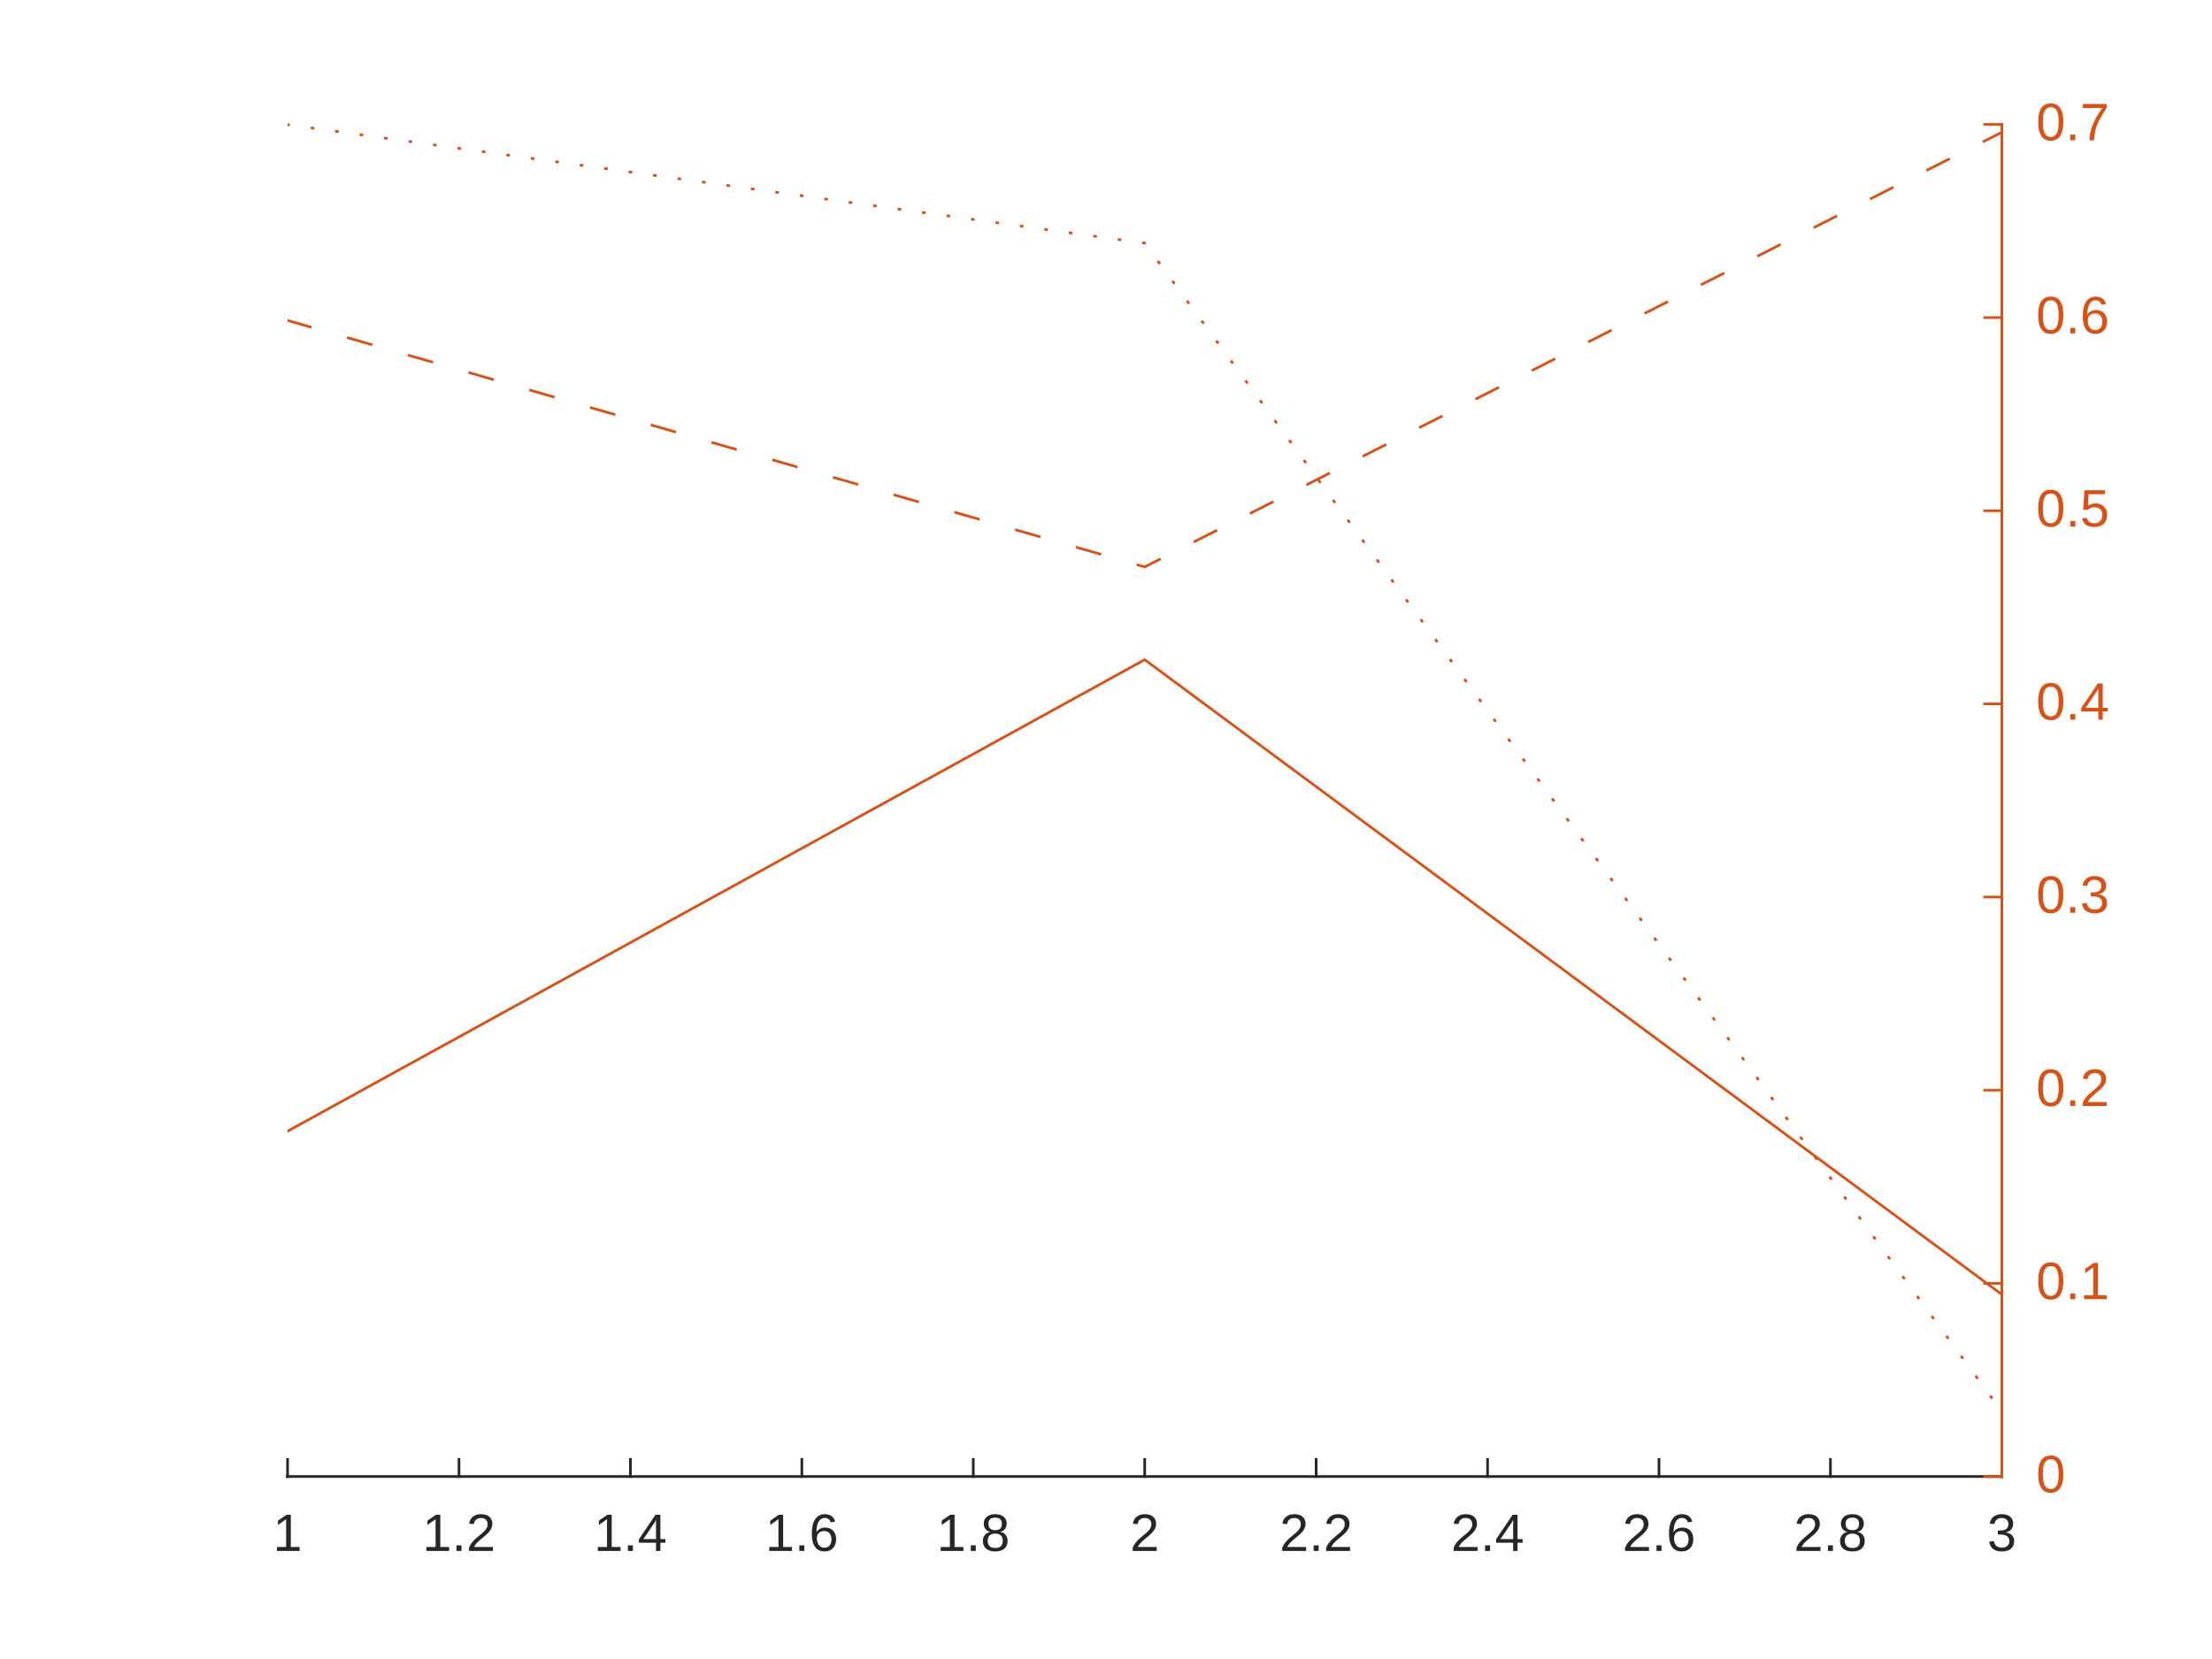
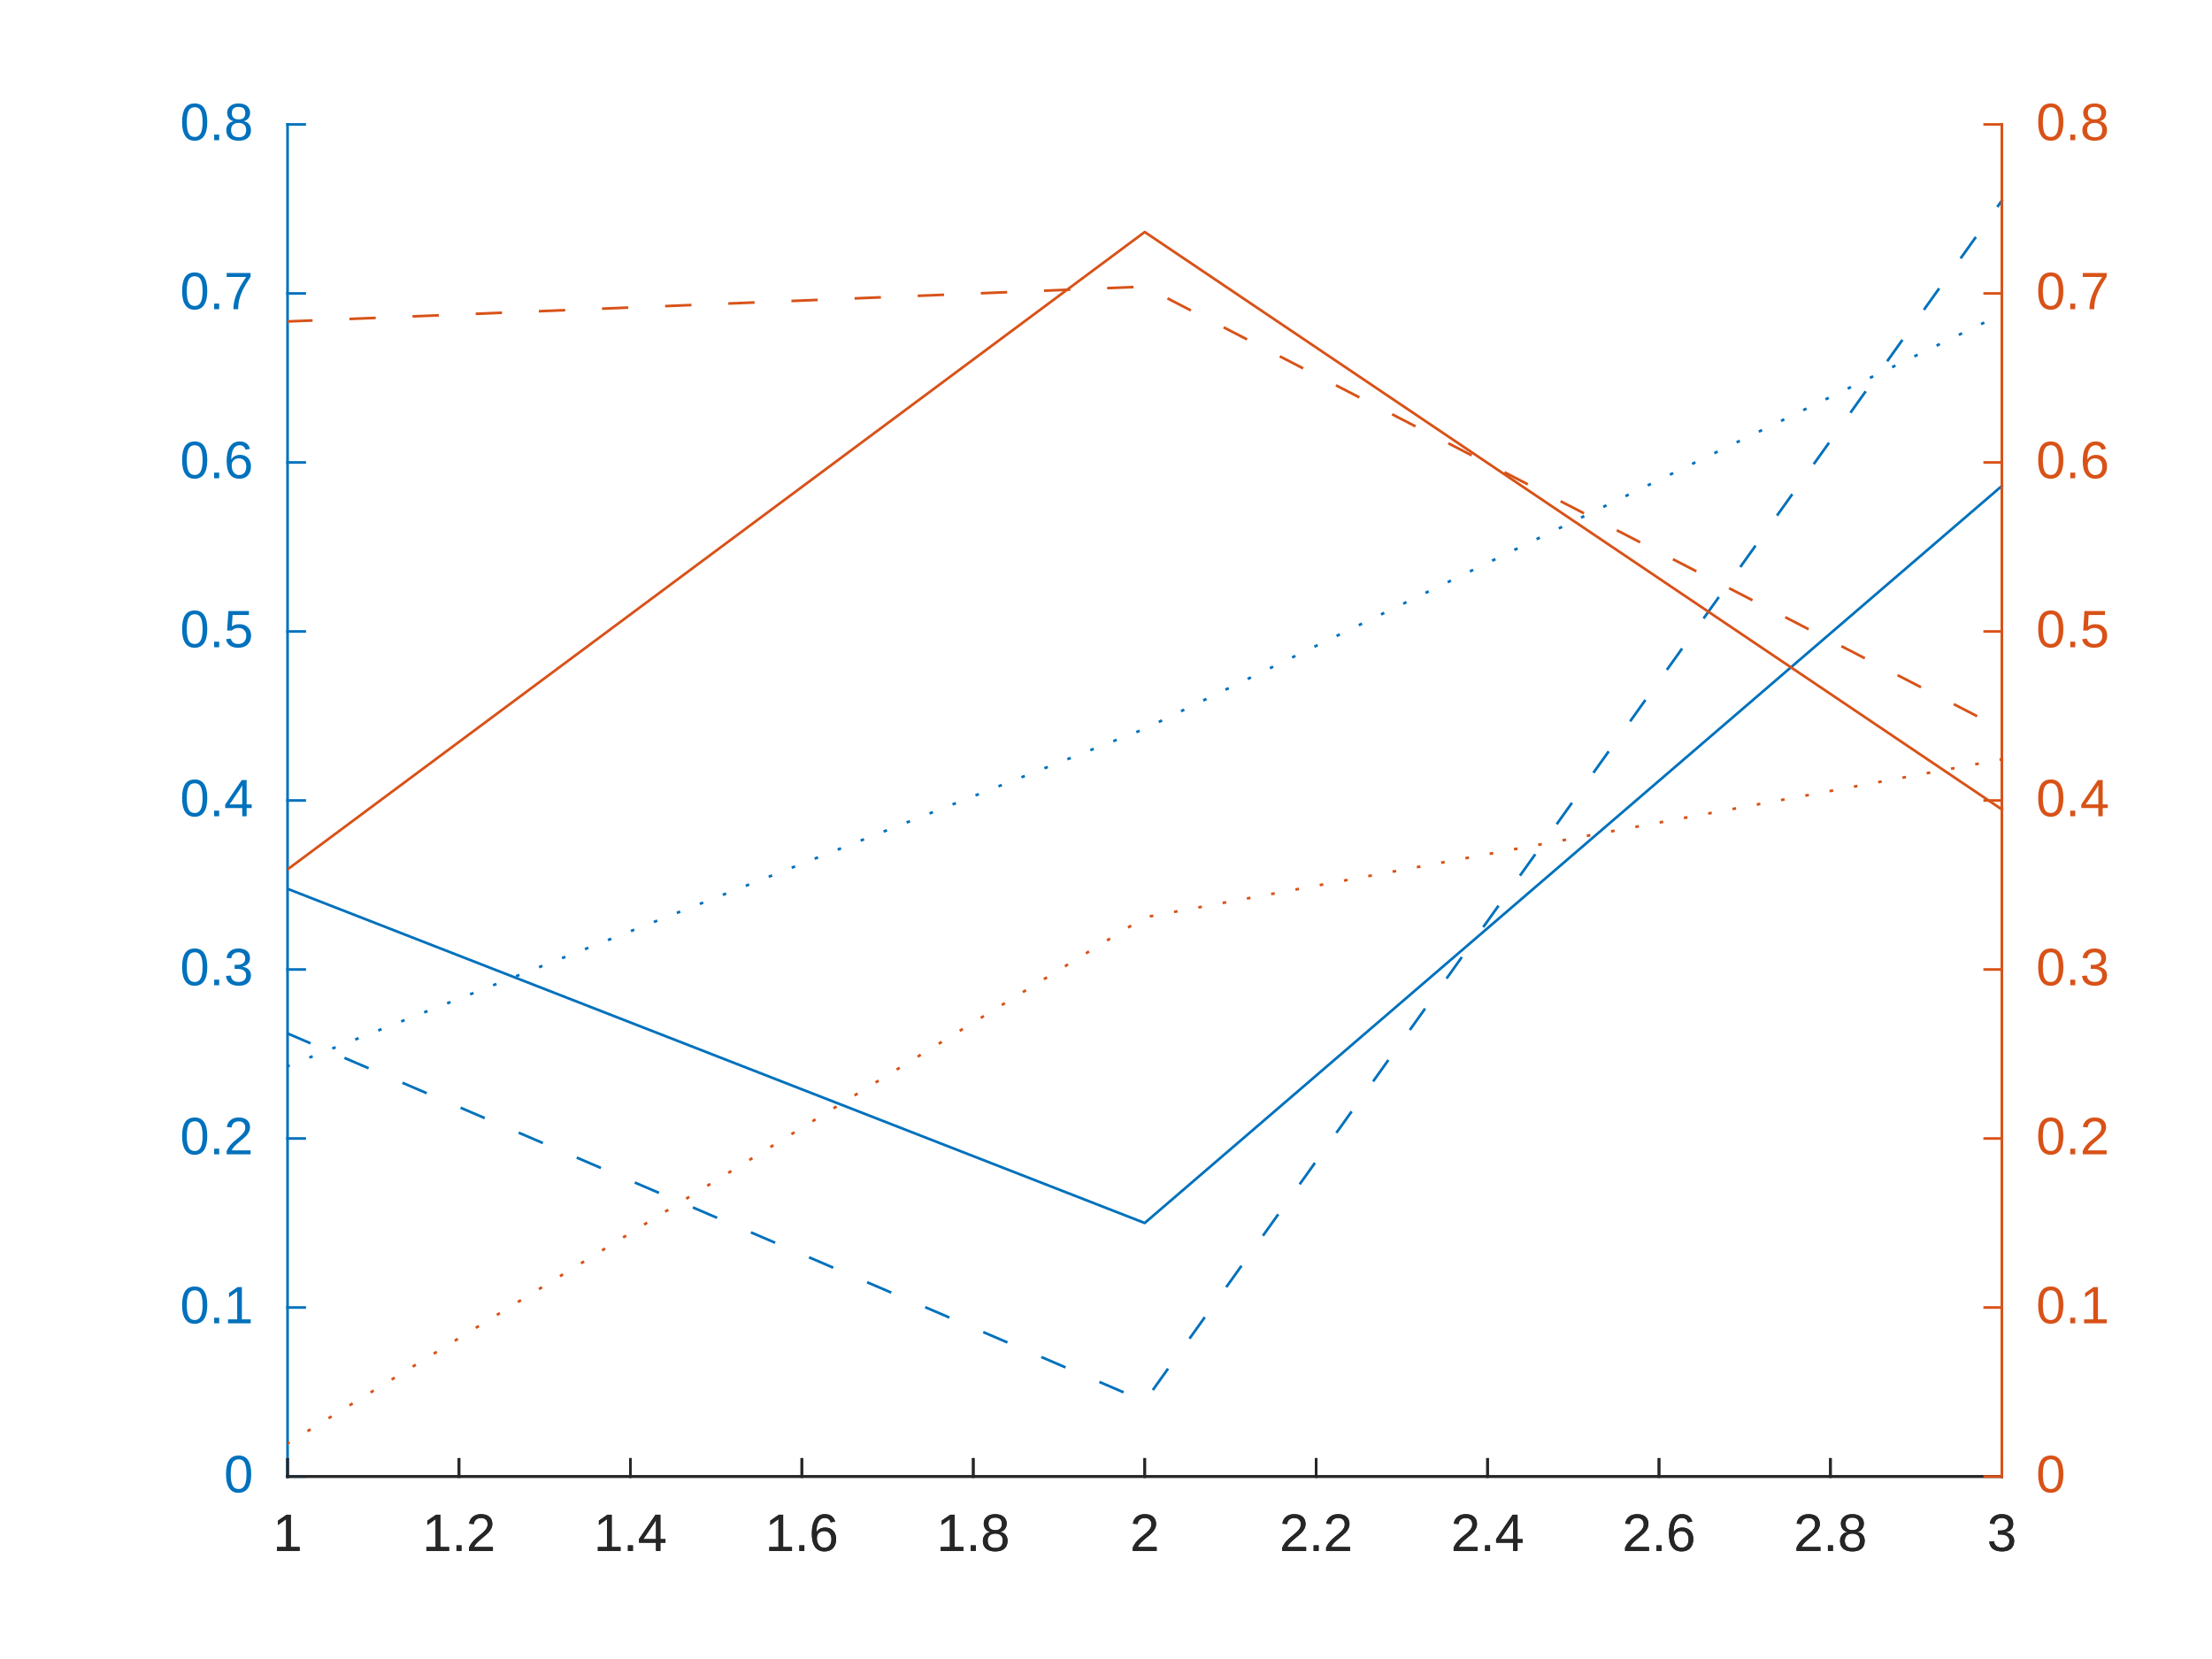
<svg xmlns="http://www.w3.org/2000/svg" preserveAspectRatio="xMinYMin meet" width="100%" height="100%" fill="none" viewBox="0 0 560.000 420.000" version="1.1">
  <g id="topgroup">
    <rect x="0" y="0" width="560.000" height="420.000" fill="#ffffff" stroke="none" />
    <g id="ID000000">
      <polygon fill="#ffffff" fill-opacity="1.000" stroke="none" points="72.800,373.800 506.800,373.800 506.800,31.500 72.800,31.500 " />
      <polygon fill="#ffffff" fill-opacity="1.000" stroke="none" points="72.800,373.800 506.800,373.800 506.800,373.800 72.800,373.800 " />
      <polygon fill="#ffffff" fill-opacity="1.000" stroke="none" points="72.800,373.800 72.800,373.800 72.800,31.500 72.800,31.500 " />
      <g>
        <g id="ID000002">
</g>
        <g id="ID000003">
</g>
        <g id="ID000004">
</g>
        <g id="ID000005" clip-path="url(#ID000001)">
-           <polyline fill="none" stroke-linecap="square" stroke-linejoin="round" stroke="#d85218" stroke-width="0.500pt" stroke-dasharray="none" stroke-opacity="1.000" points="72.800,286.383 289.800,167.009 506.800,327.722 " />
+           <polyline fill="none" stroke-linecap="square" stroke-linejoin="round" stroke="#0071bc" stroke-width="0.500pt" stroke-dasharray="none" stroke-opacity="1.000" points="72.800,225.022 289.800,309.620 506.800,123.026 " />
        </g>
        <g id="ID000006" clip-path="url(#ID000001)">
-           <polyline fill="none" stroke-linecap="square" stroke-linejoin="round" stroke="#d85218" stroke-width="0.500pt" stroke-dasharray="6.000,10.000" stroke-opacity="1.000" points="72.800,81.122 289.800,143.518 506.800,33.481 " />
+           <polyline fill="none" stroke-linecap="square" stroke-linejoin="round" stroke="#0071bc" stroke-width="0.500pt" stroke-dasharray="6.000,10.000" stroke-opacity="1.000" points="72.800,261.635 289.800,354.779 506.800,50.783 " />
        </g>
        <g id="ID000007" clip-path="url(#ID000001)">
-           <polyline fill="none" stroke-linecap="square" stroke-linejoin="round" stroke="#d85218" stroke-width="0.500pt" stroke-dasharray="0.250,6.000" stroke-opacity="1.000" points="72.800,31.555 289.800,61.558 506.800,357.368 " />
+           <polyline fill="none" stroke-linecap="square" stroke-linejoin="round" stroke="#0071bc" stroke-width="0.500pt" stroke-dasharray="0.250,6.000" stroke-opacity="1.000" points="72.800,269.918 289.800,184.507 506.800,79.509 " />
        </g>
        <clipPath id="ID000001">
-           <rect x="72.800" y="31.222" width="463.667" height="342.578" />
+           <rect x="72.800" y="28.422" width="463.667" height="345.378" />
        </clipPath>
      </g>
      <g>
        <polyline fill="none" stroke-linecap="square" stroke-linejoin="miter" stroke="#262626" stroke-width="0.500pt" stroke-dasharray="none" stroke-opacity="1.000" points="72.800,373.800 72.800,369.460 " />
        <polyline fill="none" stroke-linecap="square" stroke-linejoin="miter" stroke="#262626" stroke-width="0.500pt" stroke-dasharray="none" stroke-opacity="1.000" points="116.200,373.800 116.200,369.460 " />
        <polyline fill="none" stroke-linecap="square" stroke-linejoin="miter" stroke="#262626" stroke-width="0.500pt" stroke-dasharray="none" stroke-opacity="1.000" points="159.600,373.800 159.600,369.460 " />
        <polyline fill="none" stroke-linecap="square" stroke-linejoin="miter" stroke="#262626" stroke-width="0.500pt" stroke-dasharray="none" stroke-opacity="1.000" points="203.000,373.800 203.000,369.460 " />
        <polyline fill="none" stroke-linecap="square" stroke-linejoin="miter" stroke="#262626" stroke-width="0.500pt" stroke-dasharray="none" stroke-opacity="1.000" points="246.400,373.800 246.400,369.460 " />
        <polyline fill="none" stroke-linecap="square" stroke-linejoin="miter" stroke="#262626" stroke-width="0.500pt" stroke-dasharray="none" stroke-opacity="1.000" points="289.800,373.800 289.800,369.460 " />
        <polyline fill="none" stroke-linecap="square" stroke-linejoin="miter" stroke="#262626" stroke-width="0.500pt" stroke-dasharray="none" stroke-opacity="1.000" points="333.200,373.800 333.200,369.460 " />
        <polyline fill="none" stroke-linecap="square" stroke-linejoin="miter" stroke="#262626" stroke-width="0.500pt" stroke-dasharray="none" stroke-opacity="1.000" points="376.600,373.800 376.600,369.460 " />
        <polyline fill="none" stroke-linecap="square" stroke-linejoin="miter" stroke="#262626" stroke-width="0.500pt" stroke-dasharray="none" stroke-opacity="1.000" points="420.000,373.800 420.000,369.460 " />
        <polyline fill="none" stroke-linecap="square" stroke-linejoin="miter" stroke="#262626" stroke-width="0.500pt" stroke-dasharray="none" stroke-opacity="1.000" points="463.400,373.800 463.400,369.460 " />
        <polyline fill="none" stroke-linecap="square" stroke-linejoin="miter" stroke="#262626" stroke-width="0.500pt" stroke-dasharray="none" stroke-opacity="1.000" points="506.800,373.800 506.800,369.460 " />
        <polyline fill="none" stroke-linecap="square" stroke-linejoin="miter" stroke="#262626" stroke-width="0.500pt" stroke-dasharray="none" stroke-opacity="1.000" points="72.800,373.800 506.800,373.800 " />
        <g transform="translate(72.800,380.646)">
          <g transform="rotate(-0.000)">
            <text x="0.000" y="0.9em" font-family="Arial" text-anchor="middle" dominant-baseline="auto" font-size="10.000pt" fill="#262626">
              <tspan>1</tspan>
            </text>
          </g>
        </g>
        <g transform="translate(116.200,380.646)">
          <g transform="rotate(-0.000)">
            <text x="0.000" y="0.9em" font-family="Arial" text-anchor="middle" dominant-baseline="auto" font-size="10.000pt" fill="#262626">
              <tspan>1.2</tspan>
            </text>
          </g>
        </g>
        <g transform="translate(159.600,380.646)">
          <g transform="rotate(-0.000)">
            <text x="0.000" y="0.9em" font-family="Arial" text-anchor="middle" dominant-baseline="auto" font-size="10.000pt" fill="#262626">
              <tspan>1.4</tspan>
            </text>
          </g>
        </g>
        <g transform="translate(203.000,380.646)">
          <g transform="rotate(-0.000)">
            <text x="0.000" y="0.9em" font-family="Arial" text-anchor="middle" dominant-baseline="auto" font-size="10.000pt" fill="#262626">
              <tspan>1.6</tspan>
            </text>
          </g>
        </g>
        <g transform="translate(246.400,380.646)">
          <g transform="rotate(-0.000)">
            <text x="0.000" y="0.9em" font-family="Arial" text-anchor="middle" dominant-baseline="auto" font-size="10.000pt" fill="#262626">
              <tspan>1.8</tspan>
            </text>
          </g>
        </g>
        <g transform="translate(289.800,380.646)">
          <g transform="rotate(-0.000)">
            <text x="0.000" y="0.9em" font-family="Arial" text-anchor="middle" dominant-baseline="auto" font-size="10.000pt" fill="#262626">
              <tspan>2</tspan>
            </text>
          </g>
        </g>
        <g transform="translate(333.200,380.646)">
          <g transform="rotate(-0.000)">
            <text x="0.000" y="0.9em" font-family="Arial" text-anchor="middle" dominant-baseline="auto" font-size="10.000pt" fill="#262626">
              <tspan>2.2</tspan>
            </text>
          </g>
        </g>
        <g transform="translate(376.600,380.646)">
          <g transform="rotate(-0.000)">
            <text x="0.000" y="0.9em" font-family="Arial" text-anchor="middle" dominant-baseline="auto" font-size="10.000pt" fill="#262626">
              <tspan>2.4</tspan>
            </text>
          </g>
        </g>
        <g transform="translate(420.000,380.646)">
          <g transform="rotate(-0.000)">
            <text x="0.000" y="0.9em" font-family="Arial" text-anchor="middle" dominant-baseline="auto" font-size="10.000pt" fill="#262626">
              <tspan>2.6</tspan>
            </text>
          </g>
        </g>
        <g transform="translate(463.400,380.646)">
          <g transform="rotate(-0.000)">
            <text x="0.000" y="0.9em" font-family="Arial" text-anchor="middle" dominant-baseline="auto" font-size="10.000pt" fill="#262626">
              <tspan>2.8</tspan>
            </text>
          </g>
        </g>
        <g transform="translate(506.800,380.646)">
          <g transform="rotate(-0.000)">
            <text x="0.000" y="0.9em" font-family="Arial" text-anchor="middle" dominant-baseline="auto" font-size="10.000pt" fill="#262626">
              <tspan>3</tspan>
            </text>
          </g>
        </g>
+         <polyline fill="none" stroke-linecap="square" stroke-linejoin="miter" stroke="#0071bc" stroke-width="0.500pt" stroke-dasharray="none" stroke-opacity="1.000" points="72.800,373.800 77.140,373.800 " />
+         <polyline fill="none" stroke-linecap="square" stroke-linejoin="miter" stroke="#0071bc" stroke-width="0.500pt" stroke-dasharray="none" stroke-opacity="1.000" points="72.800,331.013 77.140,331.013 " />
+         <polyline fill="none" stroke-linecap="square" stroke-linejoin="miter" stroke="#0071bc" stroke-width="0.500pt" stroke-dasharray="none" stroke-opacity="1.000" points="72.800,288.225 77.140,288.225 " />
+         <polyline fill="none" stroke-linecap="square" stroke-linejoin="miter" stroke="#0071bc" stroke-width="0.500pt" stroke-dasharray="none" stroke-opacity="1.000" points="72.800,245.438 77.140,245.438 " />
+         <polyline fill="none" stroke-linecap="square" stroke-linejoin="miter" stroke="#0071bc" stroke-width="0.500pt" stroke-dasharray="none" stroke-opacity="1.000" points="72.800,202.650 77.140,202.650 " />
+         <polyline fill="none" stroke-linecap="square" stroke-linejoin="miter" stroke="#0071bc" stroke-width="0.500pt" stroke-dasharray="none" stroke-opacity="1.000" points="72.800,159.863 77.140,159.863 " />
+         <polyline fill="none" stroke-linecap="square" stroke-linejoin="miter" stroke="#0071bc" stroke-width="0.500pt" stroke-dasharray="none" stroke-opacity="1.000" points="72.800,117.075 77.140,117.075 " />
+         <polyline fill="none" stroke-linecap="square" stroke-linejoin="miter" stroke="#0071bc" stroke-width="0.500pt" stroke-dasharray="none" stroke-opacity="1.000" points="72.800,74.287 77.140,74.287 " />
+         <polyline fill="none" stroke-linecap="square" stroke-linejoin="miter" stroke="#0071bc" stroke-width="0.500pt" stroke-dasharray="none" stroke-opacity="1.000" points="72.800,31.500 77.140,31.500 " />
+         <polyline fill="none" stroke-linecap="square" stroke-linejoin="miter" stroke="#0071bc" stroke-width="0.500pt" stroke-dasharray="none" stroke-opacity="1.000" points="72.800,373.800 72.800,31.500 " />
+         <g transform="translate(64.120,373.800)">
+           <g transform="rotate(-0.000)">
+             <text x="0.000" y="0.3em" font-family="Arial" text-anchor="end" dominant-baseline="auto" font-size="10.000pt" fill="#0071bc">
+               <tspan>0</tspan>
+             </text>
+           </g>
+         </g>
+         <g transform="translate(64.120,331.013)">
+           <g transform="rotate(-0.000)">
+             <text x="0.000" y="0.3em" font-family="Arial" text-anchor="end" dominant-baseline="auto" font-size="10.000pt" fill="#0071bc">
+               <tspan>0.1</tspan>
+             </text>
+           </g>
+         </g>
+         <g transform="translate(64.120,288.225)">
+           <g transform="rotate(-0.000)">
+             <text x="0.000" y="0.3em" font-family="Arial" text-anchor="end" dominant-baseline="auto" font-size="10.000pt" fill="#0071bc">
+               <tspan>0.2</tspan>
+             </text>
+           </g>
+         </g>
+         <g transform="translate(64.120,245.438)">
+           <g transform="rotate(-0.000)">
+             <text x="0.000" y="0.3em" font-family="Arial" text-anchor="end" dominant-baseline="auto" font-size="10.000pt" fill="#0071bc">
+               <tspan>0.3</tspan>
+             </text>
+           </g>
+         </g>
+         <g transform="translate(64.120,202.650)">
+           <g transform="rotate(-0.000)">
+             <text x="0.000" y="0.3em" font-family="Arial" text-anchor="end" dominant-baseline="auto" font-size="10.000pt" fill="#0071bc">
+               <tspan>0.4</tspan>
+             </text>
+           </g>
+         </g>
+         <g transform="translate(64.120,159.863)">
+           <g transform="rotate(-0.000)">
+             <text x="0.000" y="0.3em" font-family="Arial" text-anchor="end" dominant-baseline="auto" font-size="10.000pt" fill="#0071bc">
+               <tspan>0.5</tspan>
+             </text>
+           </g>
+         </g>
+         <g transform="translate(64.120,117.075)">
+           <g transform="rotate(-0.000)">
+             <text x="0.000" y="0.3em" font-family="Arial" text-anchor="end" dominant-baseline="auto" font-size="10.000pt" fill="#0071bc">
+               <tspan>0.6</tspan>
+             </text>
+           </g>
+         </g>
+         <g transform="translate(64.120,74.287)">
+           <g transform="rotate(-0.000)">
+             <text x="0.000" y="0.3em" font-family="Arial" text-anchor="end" dominant-baseline="auto" font-size="10.000pt" fill="#0071bc">
+               <tspan>0.7</tspan>
+             </text>
+           </g>
+         </g>
+         <g transform="translate(64.120,31.500)">
+           <g transform="rotate(-0.000)">
+             <text x="0.000" y="0.3em" font-family="Arial" text-anchor="end" dominant-baseline="auto" font-size="10.000pt" fill="#0071bc">
+               <tspan>0.8</tspan>
+             </text>
+           </g>
+         </g>
+         <polyline fill="none" stroke-linecap="square" stroke-linejoin="miter" stroke="#262626" stroke-width="0.500pt" stroke-dasharray="none" stroke-opacity="1.000" points="72.800,373.800 72.800,373.800 " />
+       </g>
+     </g>
+     <g id="ID000008">
+       <polygon fill="#000000" fill-opacity="0.000" stroke="none" points="72.800,373.800 506.800,373.800 506.800,31.500 72.800,31.500 " />
+       <polygon fill="#000000" fill-opacity="0.000" stroke="none" points="72.800,373.800 506.800,373.800 506.800,373.800 72.800,373.800 " />
+       <polygon fill="#000000" fill-opacity="0.000" stroke="none" points="72.800,373.800 72.800,373.800 72.800,31.500 72.800,31.500 " />
+       <g>
+         <g id="ID000010">
+ </g>
+         <g id="ID000011">
+ </g>
+         <g id="ID000012">
+ </g>
+         <g id="ID000013" clip-path="url(#ID000009)">
+           <polyline fill="none" stroke-linecap="square" stroke-linejoin="round" stroke="#d85218" stroke-width="0.500pt" stroke-dasharray="none" stroke-opacity="1.000" points="72.800,220.095 289.800,58.738 506.800,204.915 " />
+         </g>
+         <g id="ID000014" clip-path="url(#ID000009)">
+           <polyline fill="none" stroke-linecap="square" stroke-linejoin="round" stroke="#d85218" stroke-width="0.500pt" stroke-dasharray="6.000,10.000" stroke-opacity="1.000" points="72.800,81.383 289.800,72.556 506.800,184.549 " />
+         </g>
+         <g id="ID000015" clip-path="url(#ID000009)">
+           <polyline fill="none" stroke-linecap="square" stroke-linejoin="round" stroke="#d85218" stroke-width="0.500pt" stroke-dasharray="0.250,6.000" stroke-opacity="1.000" points="72.800,365.423 289.800,232.234 506.800,192.249 " />
+         </g>
+         <clipPath id="ID000009">
+           <rect x="72.800" y="28.422" width="463.667" height="345.378" />
+         </clipPath>
+       </g>
+       <g>
+         <polyline fill="none" stroke-linecap="square" stroke-linejoin="miter" stroke="#262626" stroke-width="0.500pt" stroke-dasharray="none" stroke-opacity="1.000" points="72.800,373.800 72.800,369.460 " />
+         <polyline fill="none" stroke-linecap="square" stroke-linejoin="miter" stroke="#262626" stroke-width="0.500pt" stroke-dasharray="none" stroke-opacity="1.000" points="116.200,373.800 116.200,369.460 " />
+         <polyline fill="none" stroke-linecap="square" stroke-linejoin="miter" stroke="#262626" stroke-width="0.500pt" stroke-dasharray="none" stroke-opacity="1.000" points="159.600,373.800 159.600,369.460 " />
+         <polyline fill="none" stroke-linecap="square" stroke-linejoin="miter" stroke="#262626" stroke-width="0.500pt" stroke-dasharray="none" stroke-opacity="1.000" points="203.000,373.800 203.000,369.460 " />
+         <polyline fill="none" stroke-linecap="square" stroke-linejoin="miter" stroke="#262626" stroke-width="0.500pt" stroke-dasharray="none" stroke-opacity="1.000" points="246.400,373.800 246.400,369.460 " />
+         <polyline fill="none" stroke-linecap="square" stroke-linejoin="miter" stroke="#262626" stroke-width="0.500pt" stroke-dasharray="none" stroke-opacity="1.000" points="289.800,373.800 289.800,369.460 " />
+         <polyline fill="none" stroke-linecap="square" stroke-linejoin="miter" stroke="#262626" stroke-width="0.500pt" stroke-dasharray="none" stroke-opacity="1.000" points="333.200,373.800 333.200,369.460 " />
+         <polyline fill="none" stroke-linecap="square" stroke-linejoin="miter" stroke="#262626" stroke-width="0.500pt" stroke-dasharray="none" stroke-opacity="1.000" points="376.600,373.800 376.600,369.460 " />
+         <polyline fill="none" stroke-linecap="square" stroke-linejoin="miter" stroke="#262626" stroke-width="0.500pt" stroke-dasharray="none" stroke-opacity="1.000" points="420.000,373.800 420.000,369.460 " />
+         <polyline fill="none" stroke-linecap="square" stroke-linejoin="miter" stroke="#262626" stroke-width="0.500pt" stroke-dasharray="none" stroke-opacity="1.000" points="463.400,373.800 463.400,369.460 " />
+         <polyline fill="none" stroke-linecap="square" stroke-linejoin="miter" stroke="#262626" stroke-width="0.500pt" stroke-dasharray="none" stroke-opacity="1.000" points="506.800,373.800 506.800,369.460 " />
+         <polyline fill="none" stroke-linecap="square" stroke-linejoin="miter" stroke="#262626" stroke-width="0.500pt" stroke-dasharray="none" stroke-opacity="1.000" points="72.800,373.800 506.800,373.800 " />
+         <g transform="translate(72.800,380.646)">
+           <g transform="rotate(-0.000)">
+             <text x="0.000" y="0.9em" font-family="Arial" text-anchor="middle" dominant-baseline="auto" font-size="10.000pt" fill="#262626">
+               <tspan>1</tspan>
+             </text>
+           </g>
+         </g>
+         <g transform="translate(116.200,380.646)">
+           <g transform="rotate(-0.000)">
+             <text x="0.000" y="0.9em" font-family="Arial" text-anchor="middle" dominant-baseline="auto" font-size="10.000pt" fill="#262626">
+               <tspan>1.2</tspan>
+             </text>
+           </g>
+         </g>
+         <g transform="translate(159.600,380.646)">
+           <g transform="rotate(-0.000)">
+             <text x="0.000" y="0.9em" font-family="Arial" text-anchor="middle" dominant-baseline="auto" font-size="10.000pt" fill="#262626">
+               <tspan>1.4</tspan>
+             </text>
+           </g>
+         </g>
+         <g transform="translate(203.000,380.646)">
+           <g transform="rotate(-0.000)">
+             <text x="0.000" y="0.9em" font-family="Arial" text-anchor="middle" dominant-baseline="auto" font-size="10.000pt" fill="#262626">
+               <tspan>1.6</tspan>
+             </text>
+           </g>
+         </g>
+         <g transform="translate(246.400,380.646)">
+           <g transform="rotate(-0.000)">
+             <text x="0.000" y="0.9em" font-family="Arial" text-anchor="middle" dominant-baseline="auto" font-size="10.000pt" fill="#262626">
+               <tspan>1.8</tspan>
+             </text>
+           </g>
+         </g>
+         <g transform="translate(289.800,380.646)">
+           <g transform="rotate(-0.000)">
+             <text x="0.000" y="0.9em" font-family="Arial" text-anchor="middle" dominant-baseline="auto" font-size="10.000pt" fill="#262626">
+               <tspan>2</tspan>
+             </text>
+           </g>
+         </g>
+         <g transform="translate(333.200,380.646)">
+           <g transform="rotate(-0.000)">
+             <text x="0.000" y="0.9em" font-family="Arial" text-anchor="middle" dominant-baseline="auto" font-size="10.000pt" fill="#262626">
+               <tspan>2.2</tspan>
+             </text>
+           </g>
+         </g>
+         <g transform="translate(376.600,380.646)">
+           <g transform="rotate(-0.000)">
+             <text x="0.000" y="0.9em" font-family="Arial" text-anchor="middle" dominant-baseline="auto" font-size="10.000pt" fill="#262626">
+               <tspan>2.4</tspan>
+             </text>
+           </g>
+         </g>
+         <g transform="translate(420.000,380.646)">
+           <g transform="rotate(-0.000)">
+             <text x="0.000" y="0.9em" font-family="Arial" text-anchor="middle" dominant-baseline="auto" font-size="10.000pt" fill="#262626">
+               <tspan>2.6</tspan>
+             </text>
+           </g>
+         </g>
+         <g transform="translate(463.400,380.646)">
+           <g transform="rotate(-0.000)">
+             <text x="0.000" y="0.9em" font-family="Arial" text-anchor="middle" dominant-baseline="auto" font-size="10.000pt" fill="#262626">
+               <tspan>2.8</tspan>
+             </text>
+           </g>
+         </g>
+         <g transform="translate(506.800,380.646)">
+           <g transform="rotate(-0.000)">
+             <text x="0.000" y="0.9em" font-family="Arial" text-anchor="middle" dominant-baseline="auto" font-size="10.000pt" fill="#262626">
+               <tspan>3</tspan>
+             </text>
+           </g>
+         </g>
        <polyline fill="none" stroke-linecap="square" stroke-linejoin="miter" stroke="#d85218" stroke-width="0.500pt" stroke-dasharray="none" stroke-opacity="1.000" points="506.800,373.800 502.460,373.800 " />
-         <polyline fill="none" stroke-linecap="square" stroke-linejoin="miter" stroke="#d85218" stroke-width="0.500pt" stroke-dasharray="none" stroke-opacity="1.000" points="506.800,324.900 502.460,324.900 " />
-         <polyline fill="none" stroke-linecap="square" stroke-linejoin="miter" stroke="#d85218" stroke-width="0.500pt" stroke-dasharray="none" stroke-opacity="1.000" points="506.800,276.000 502.460,276.000 " />
-         <polyline fill="none" stroke-linecap="square" stroke-linejoin="miter" stroke="#d85218" stroke-width="0.500pt" stroke-dasharray="none" stroke-opacity="1.000" points="506.800,227.100 502.460,227.100 " />
-         <polyline fill="none" stroke-linecap="square" stroke-linejoin="miter" stroke="#d85218" stroke-width="0.500pt" stroke-dasharray="none" stroke-opacity="1.000" points="506.800,178.200 502.460,178.200 " />
-         <polyline fill="none" stroke-linecap="square" stroke-linejoin="miter" stroke="#d85218" stroke-width="0.500pt" stroke-dasharray="none" stroke-opacity="1.000" points="506.800,129.300 502.460,129.300 " />
-         <polyline fill="none" stroke-linecap="square" stroke-linejoin="miter" stroke="#d85218" stroke-width="0.500pt" stroke-dasharray="none" stroke-opacity="1.000" points="506.800,80.400 502.460,80.400 " />
+         <polyline fill="none" stroke-linecap="square" stroke-linejoin="miter" stroke="#d85218" stroke-width="0.500pt" stroke-dasharray="none" stroke-opacity="1.000" points="506.800,331.013 502.460,331.013 " />
+         <polyline fill="none" stroke-linecap="square" stroke-linejoin="miter" stroke="#d85218" stroke-width="0.500pt" stroke-dasharray="none" stroke-opacity="1.000" points="506.800,288.225 502.460,288.225 " />
+         <polyline fill="none" stroke-linecap="square" stroke-linejoin="miter" stroke="#d85218" stroke-width="0.500pt" stroke-dasharray="none" stroke-opacity="1.000" points="506.800,245.438 502.460,245.438 " />
+         <polyline fill="none" stroke-linecap="square" stroke-linejoin="miter" stroke="#d85218" stroke-width="0.500pt" stroke-dasharray="none" stroke-opacity="1.000" points="506.800,202.650 502.460,202.650 " />
+         <polyline fill="none" stroke-linecap="square" stroke-linejoin="miter" stroke="#d85218" stroke-width="0.500pt" stroke-dasharray="none" stroke-opacity="1.000" points="506.800,159.863 502.460,159.863 " />
+         <polyline fill="none" stroke-linecap="square" stroke-linejoin="miter" stroke="#d85218" stroke-width="0.500pt" stroke-dasharray="none" stroke-opacity="1.000" points="506.800,117.075 502.460,117.075 " />
+         <polyline fill="none" stroke-linecap="square" stroke-linejoin="miter" stroke="#d85218" stroke-width="0.500pt" stroke-dasharray="none" stroke-opacity="1.000" points="506.800,74.287 502.460,74.287 " />
        <polyline fill="none" stroke-linecap="square" stroke-linejoin="miter" stroke="#d85218" stroke-width="0.500pt" stroke-dasharray="none" stroke-opacity="1.000" points="506.800,31.500 502.460,31.500 " />
        <polyline fill="none" stroke-linecap="square" stroke-linejoin="miter" stroke="#d85218" stroke-width="0.500pt" stroke-dasharray="none" stroke-opacity="1.000" points="506.800,373.800 506.800,31.500 " />
        <g transform="translate(515.480,373.800)">
          <g transform="rotate(-0.000)">
            <text x="0.000" y="0.3em" font-family="Arial" text-anchor="start" dominant-baseline="auto" font-size="10.000pt" fill="#d85218">
              <tspan>0</tspan>
            </text>
          </g>
        </g>
-         <g transform="translate(515.480,324.900)">
+         <g transform="translate(515.480,331.013)">
          <g transform="rotate(-0.000)">
            <text x="0.000" y="0.3em" font-family="Arial" text-anchor="start" dominant-baseline="auto" font-size="10.000pt" fill="#d85218">
              <tspan>0.1</tspan>
            </text>
          </g>
        </g>
-         <g transform="translate(515.480,276.000)">
+         <g transform="translate(515.480,288.225)">
          <g transform="rotate(-0.000)">
            <text x="0.000" y="0.3em" font-family="Arial" text-anchor="start" dominant-baseline="auto" font-size="10.000pt" fill="#d85218">
              <tspan>0.2</tspan>
            </text>
          </g>
        </g>
-         <g transform="translate(515.480,227.100)">
+         <g transform="translate(515.480,245.438)">
          <g transform="rotate(-0.000)">
            <text x="0.000" y="0.3em" font-family="Arial" text-anchor="start" dominant-baseline="auto" font-size="10.000pt" fill="#d85218">
              <tspan>0.3</tspan>
            </text>
          </g>
        </g>
-         <g transform="translate(515.480,178.200)">
+         <g transform="translate(515.480,202.650)">
          <g transform="rotate(-0.000)">
            <text x="0.000" y="0.3em" font-family="Arial" text-anchor="start" dominant-baseline="auto" font-size="10.000pt" fill="#d85218">
              <tspan>0.4</tspan>
            </text>
          </g>
        </g>
-         <g transform="translate(515.480,129.300)">
+         <g transform="translate(515.480,159.863)">
          <g transform="rotate(-0.000)">
            <text x="0.000" y="0.3em" font-family="Arial" text-anchor="start" dominant-baseline="auto" font-size="10.000pt" fill="#d85218">
              <tspan>0.5</tspan>
            </text>
          </g>
        </g>
-         <g transform="translate(515.480,80.400)">
+         <g transform="translate(515.480,117.075)">
          <g transform="rotate(-0.000)">
            <text x="0.000" y="0.3em" font-family="Arial" text-anchor="start" dominant-baseline="auto" font-size="10.000pt" fill="#d85218">
              <tspan>0.6</tspan>
            </text>
          </g>
        </g>
+         <g transform="translate(515.480,74.287)">
+           <g transform="rotate(-0.000)">
+             <text x="0.000" y="0.3em" font-family="Arial" text-anchor="start" dominant-baseline="auto" font-size="10.000pt" fill="#d85218">
+               <tspan>0.7</tspan>
+             </text>
+           </g>
+         </g>
        <g transform="translate(515.480,31.500)">
          <g transform="rotate(-0.000)">
            <text x="0.000" y="0.3em" font-family="Arial" text-anchor="start" dominant-baseline="auto" font-size="10.000pt" fill="#d85218">
-               <tspan>0.7</tspan>
+               <tspan>0.8</tspan>
            </text>
          </g>
        </g>
        <polyline fill="none" stroke-linecap="square" stroke-linejoin="miter" stroke="#262626" stroke-width="0.500pt" stroke-dasharray="none" stroke-opacity="1.000" points="72.800,373.800 72.800,373.800 " />
      </g>
    </g>
  </g>
</svg>
